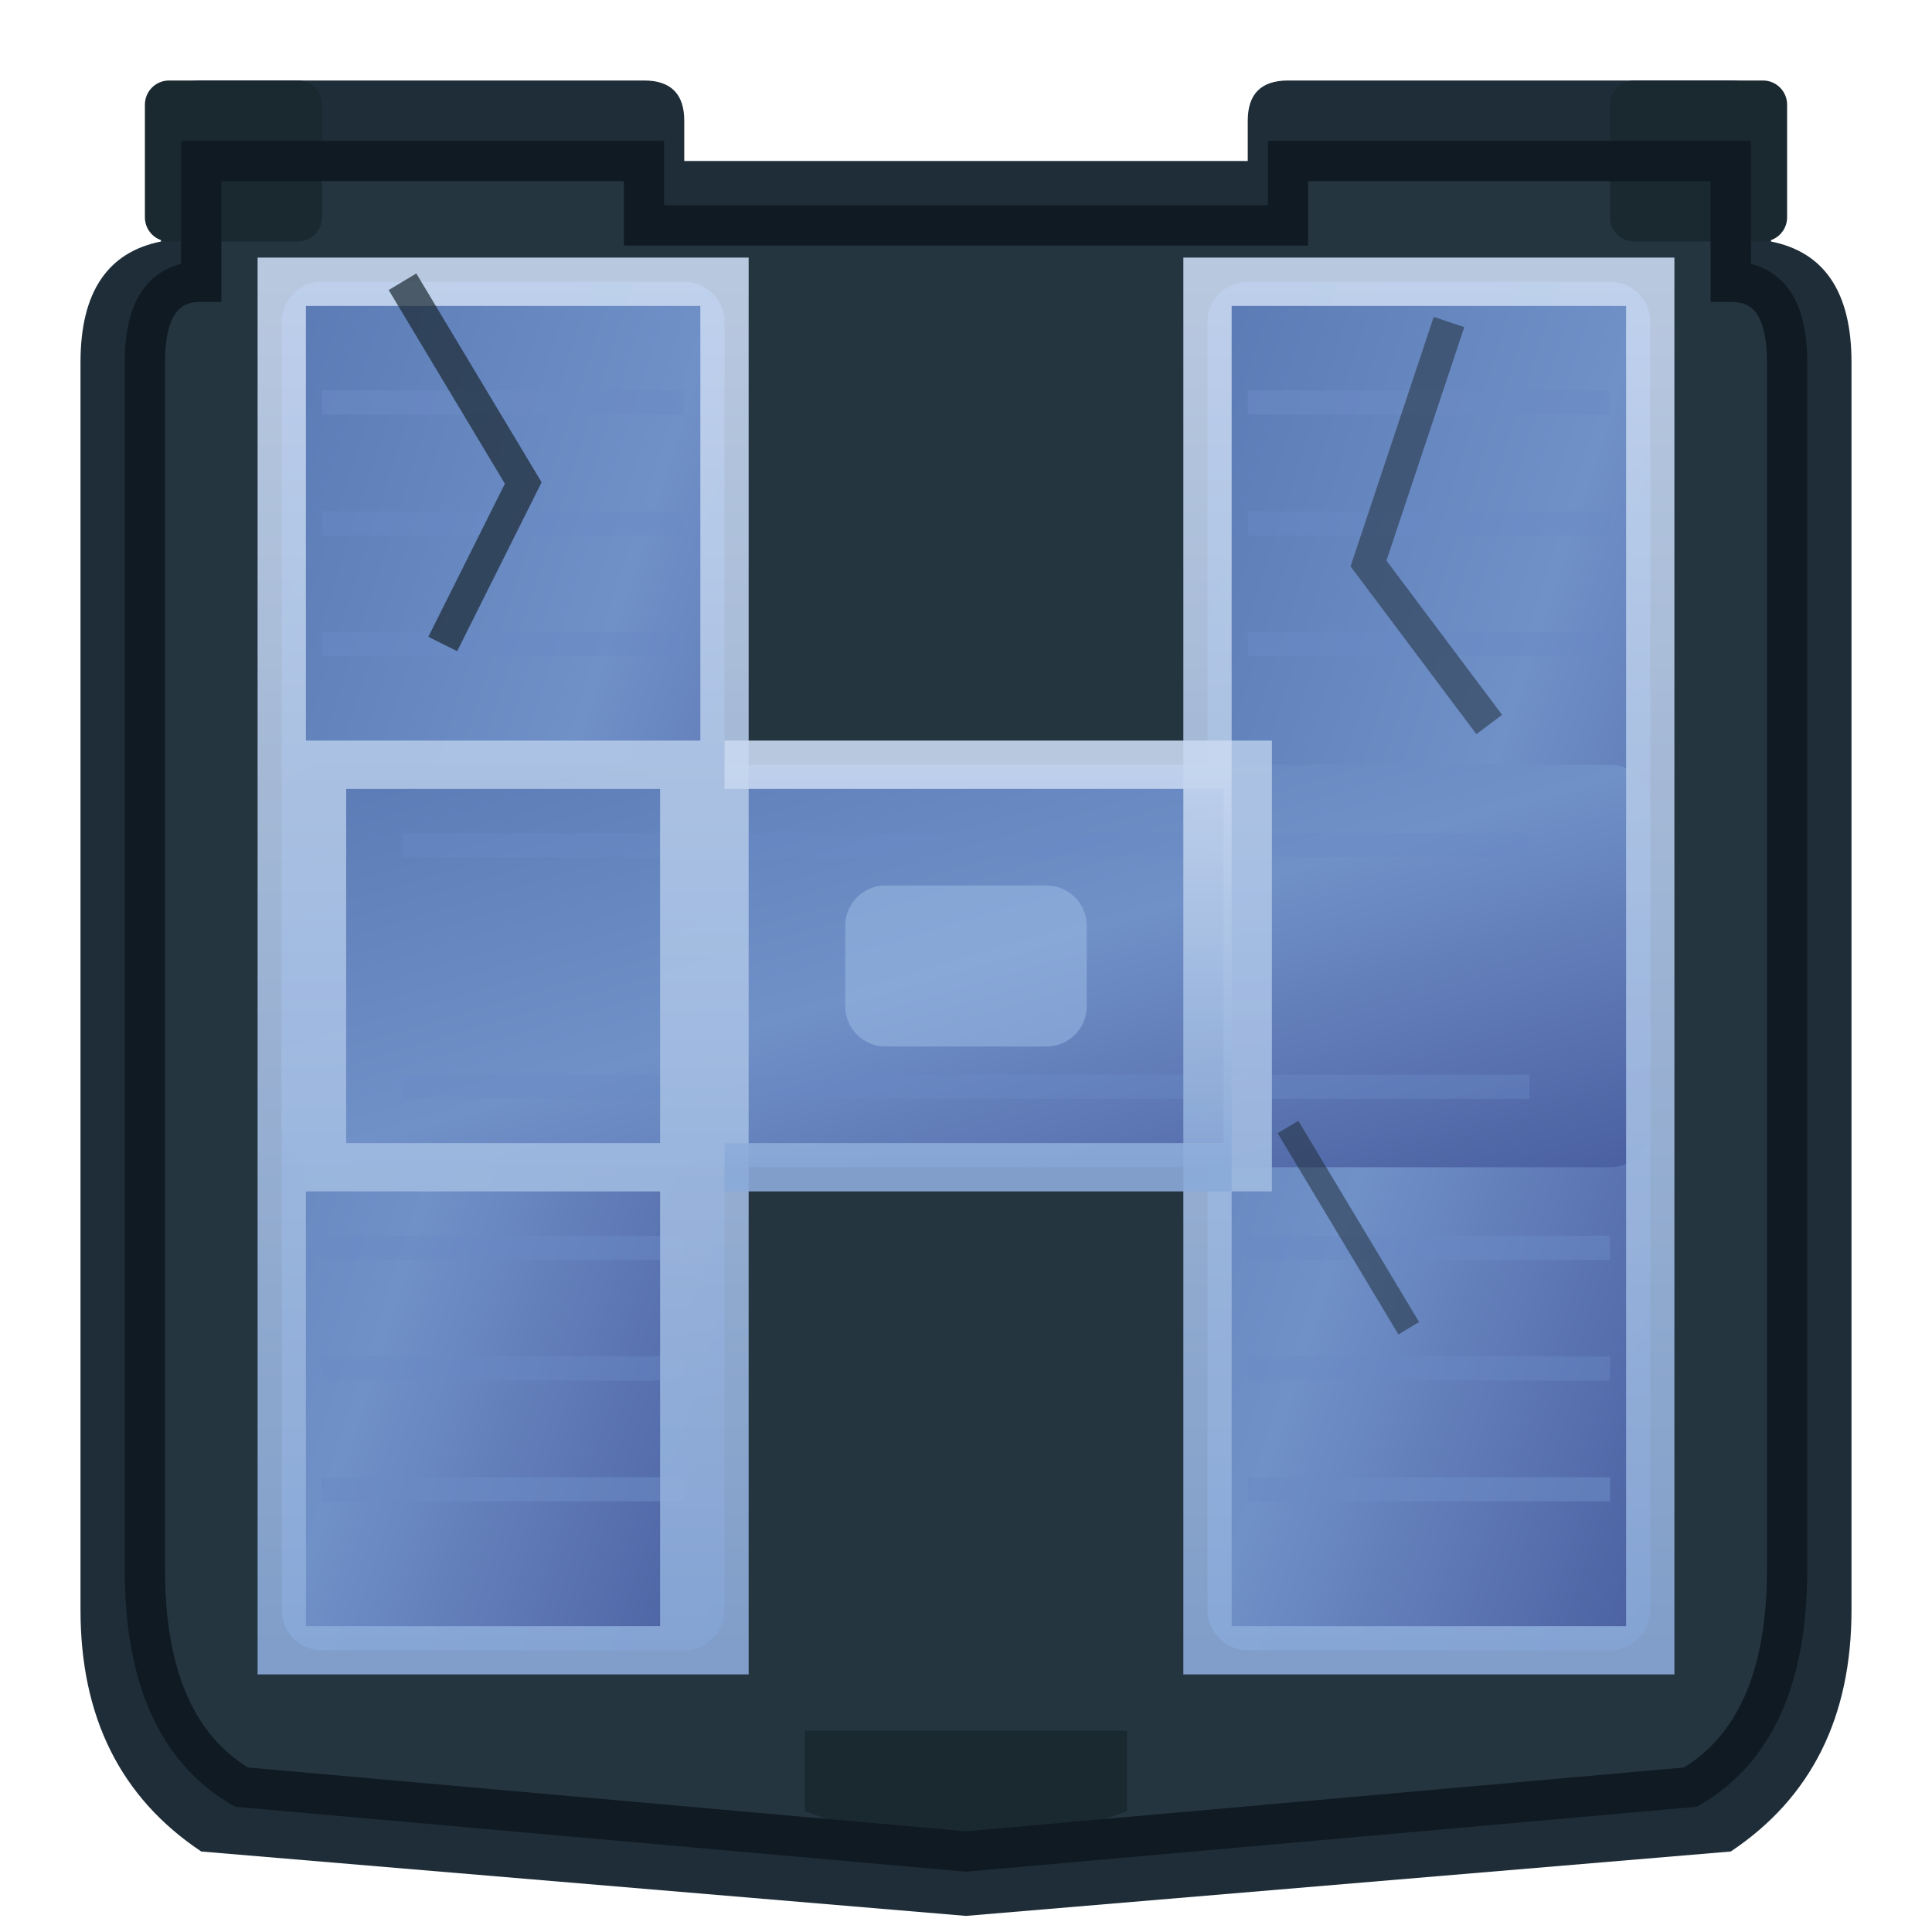
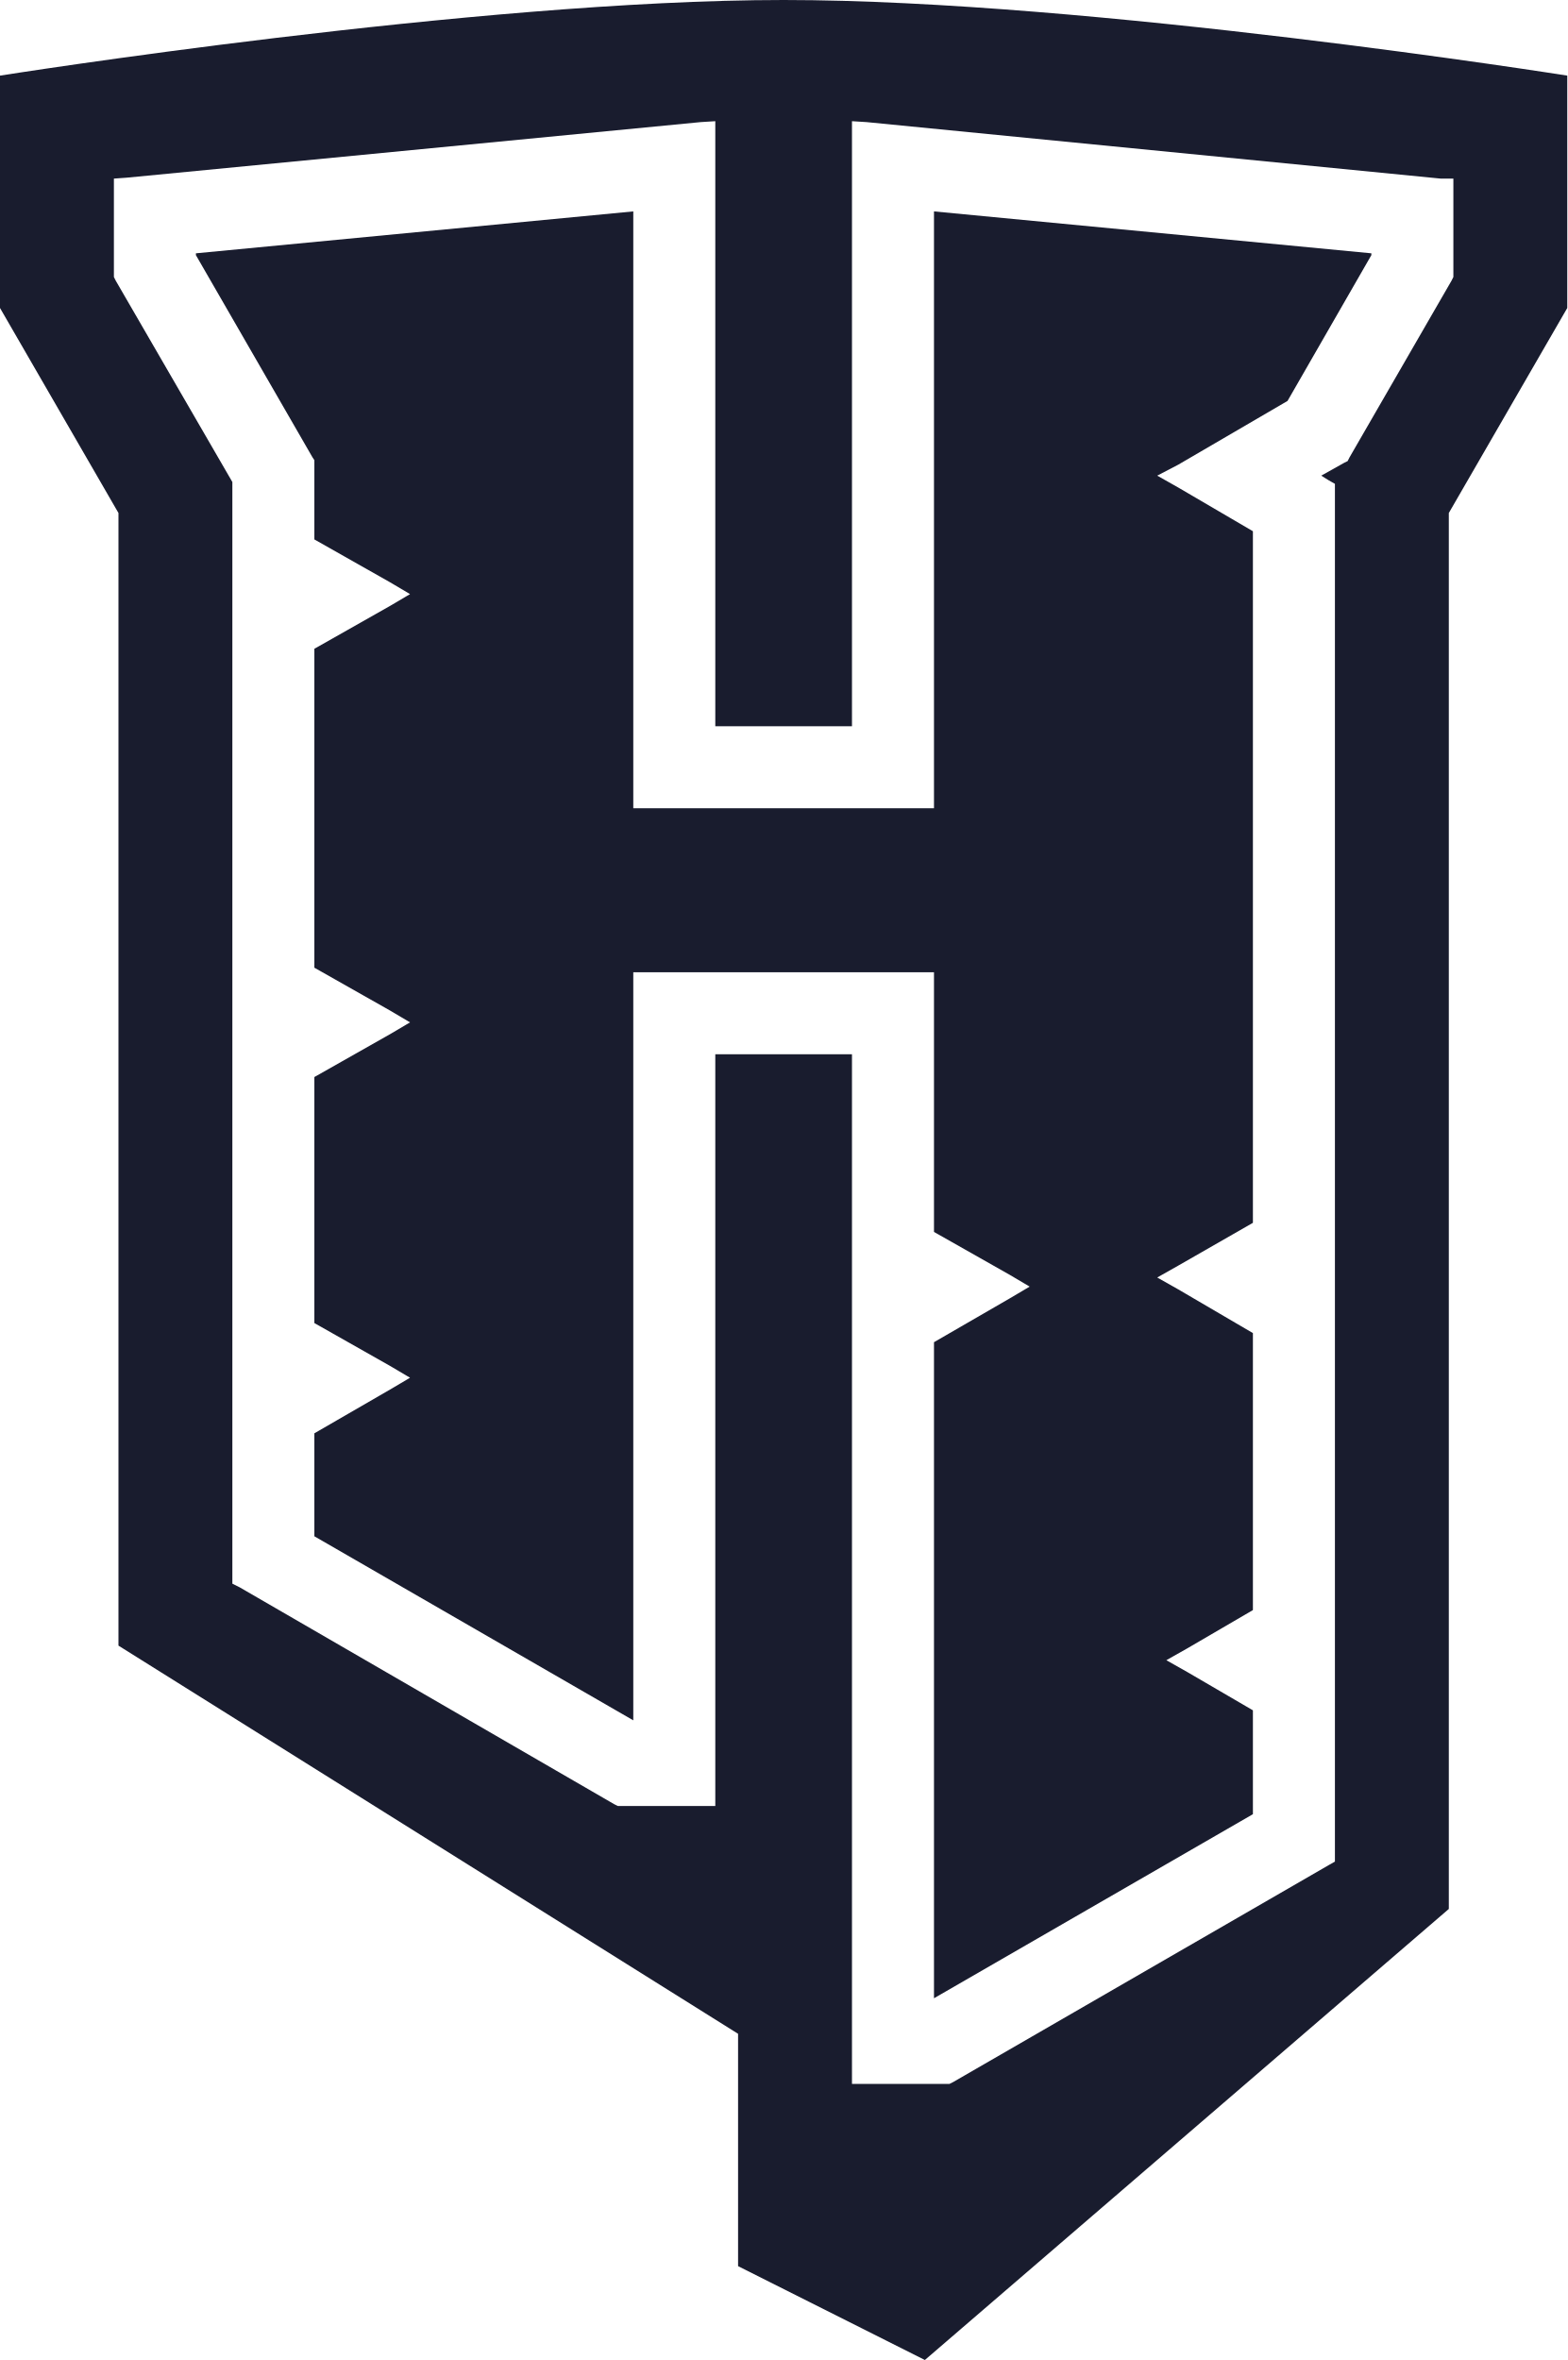
- <svg xmlns="http://www.w3.org/2000/svg" width="24" height="24" viewBox="0 0 24 24" fill="none">
-   <defs>
-     <linearGradient id="a" x1="0" y1="0" x2="1" y2="1">
-       <stop offset="0%" stop-color="#5a7ab5" />
-       <stop offset="50%" stop-color="#7090c8" />
-       <stop offset="100%" stop-color="#4a5fa0" />
-     </linearGradient>
-     <linearGradient id="b" x1="0" y1="0" x2="0" y2="1">
-       <stop offset="0%" stop-color="#c8d8f0" />
-       <stop offset="100%" stop-color="#8aaad8" />
-     </linearGradient>
-   </defs>
-   <path d="M2 1.5q0-.5.5-.5H8q.5 0 .5.5V2h7v-.5q0-.5.5-.5h5.5q.5 0 .5.5V3q1 .2 1 1.5V20q0 2-1.5 3l-9.5.8-9.5-.8Q1 22 1 20V4.5Q1 3.2 2 3Z" fill="#1e2d38" />
-   <path d="M2.5 2H8v.8h8V2h5.5v1.5q.7 0 .7 1v15q0 2-1.2 2.7l-9 .8-9-.8q-1.2-.7-1.2-2.7v-15q0-1 .7-1Z" fill="#253540" />
-   <rect x="1.8" y="1" width="2.2" height="2" rx=".3" fill="#1a2830" />
-   <rect x="20" y="1" width="2.2" height="2" rx=".3" fill="#1a2830" />
-   <path d="m10 22.5 2 .7 2-.7v-1h-4Z" fill="#1a2830" />
-   <rect x="3.5" y="3.5" width="5.5" height="17" rx=".5" fill="url(#a)" />
-   <rect x="15" y="3.5" width="5.5" height="17" rx=".5" fill="url(#a)" />
-   <rect x="3.5" y="9.5" width="17" height="5" rx=".5" fill="url(#a)" />
-   <path stroke="#6a8ac5" stroke-width=".3" opacity=".6" d="M4 5h4.5" />
-   <path stroke="#6a8ac5" stroke-width=".3" opacity=".4" d="M4 6.5h4.5" />
-   <path stroke="#6a8ac5" stroke-width=".3" opacity=".5" d="M4 8h4.5M4 15.5h4.5" />
-   <path stroke="#6a8ac5" stroke-width=".3" opacity=".4" d="M4 17h4.5" />
-   <path stroke="#6a8ac5" stroke-width=".3" opacity=".6" d="M4 18.5h4.5m7-13.5H20" />
-   <path stroke="#6a8ac5" stroke-width=".3" opacity=".4" d="M15.5 6.5H20" />
-   <path stroke="#6a8ac5" stroke-width=".3" opacity=".5" d="M15.5 8H20m-4.5 7.5H20" />
-   <path stroke="#6a8ac5" stroke-width=".3" opacity=".4" d="M15.5 17H20" />
-   <path stroke="#6a8ac5" stroke-width=".3" opacity=".6" d="M15.5 18.5H20" />
-   <path stroke="#6a8ac5" stroke-width=".3" opacity=".4" d="M5 10.5h14m-14 3h14" />
-   <path d="M3.5 3.5H9v17h-.5v-11H4v5h4.5v6h-5Z" stroke="url(#b)" stroke-width=".6" opacity=".9" />
-   <path d="M15 3.5h5.5v17H15v-6h.5v-5H15Z" stroke="url(#b)" stroke-width=".6" opacity=".9" />
-   <path d="M9 9.5h6v5H9" stroke="url(#b)" stroke-width=".6" opacity=".9" />
-   <rect x="10.5" y="11" width="3" height="2" rx=".5" fill="#a0c0e8" opacity=".5" />
-   <path d="M5 3.5 6.5 6l-1 2" stroke="#1a2830" stroke-width=".4" opacity=".7" />
-   <path d="m18 4-1 3 1.5 2" stroke="#1a2830" stroke-width=".4" opacity=".5" />
-   <path d="m16 14 1.5 2.5" stroke="#1a2830" stroke-width=".3" opacity=".5" />
-   <path d="M2.5 2H8v.8h8V2h5.5v1.5q.7 0 .7 1v15q0 2-1.2 2.7l-9 .8-9-.8q-1.2-.7-1.2-2.7v-15q0-1 .7-1Z" stroke="#0f1a22" stroke-width=".5" />
+ <svg xmlns="http://www.w3.org/2000/svg" viewBox="0 0 172 259">
+   <path fill="#191c2e" d="M86 0c33.7 0 86 8.3 86 8.3v25.5l-13 22.5v153.2L101.5 259 81 248.7v-25.5l-68-42.6V56.3L0 33.8V8.3S52.3 0 86 0m7.5 79.7h-15V13.3l-1.6.1-63 6.1-1.4.1v10.8l.2.4 12.8 22.1v120.9l.8.4L67.4 198l.4.2h10.7v-82.5h15v113h10.7l.4-.2 41.2-23.8.7-.4V53.1l-.7-.4-.8-.5 2.5-1.4.4-.2.2-.4 11.2-19.4.2-.4V19.6h-1.4l-63-6.2-1.6-.1zm57-51.9v.2l-9.2 16-12 7-2.3 1.2 2.3 1.3 8.2 4.8v75.9l-8.2 4.7-2.3 1.3 2.3 1.3 8.2 4.8v30.4l-7.2 4.2-2.3 1.3 2.3 1.3 7.2 4.2v11.4l-35 20.2v-72l8.3-4.8 2.2-1.3-2.2-1.3-8.3-4.7v-28.5h-33v82.1l-35-20.2v-11.3l8.3-4.8 2.2-1.3-2.2-1.3-8.3-4.7v-27l8.3-4.7 2.2-1.3-2.2-1.3-8.3-4.7v-35l8.3-4.7 2.2-1.3-2.2-1.3-8.3-4.7v-8.7l-.2-.3L21.5 28v-.2l48-4.6v65.5h33V23.2z" />
</svg>
